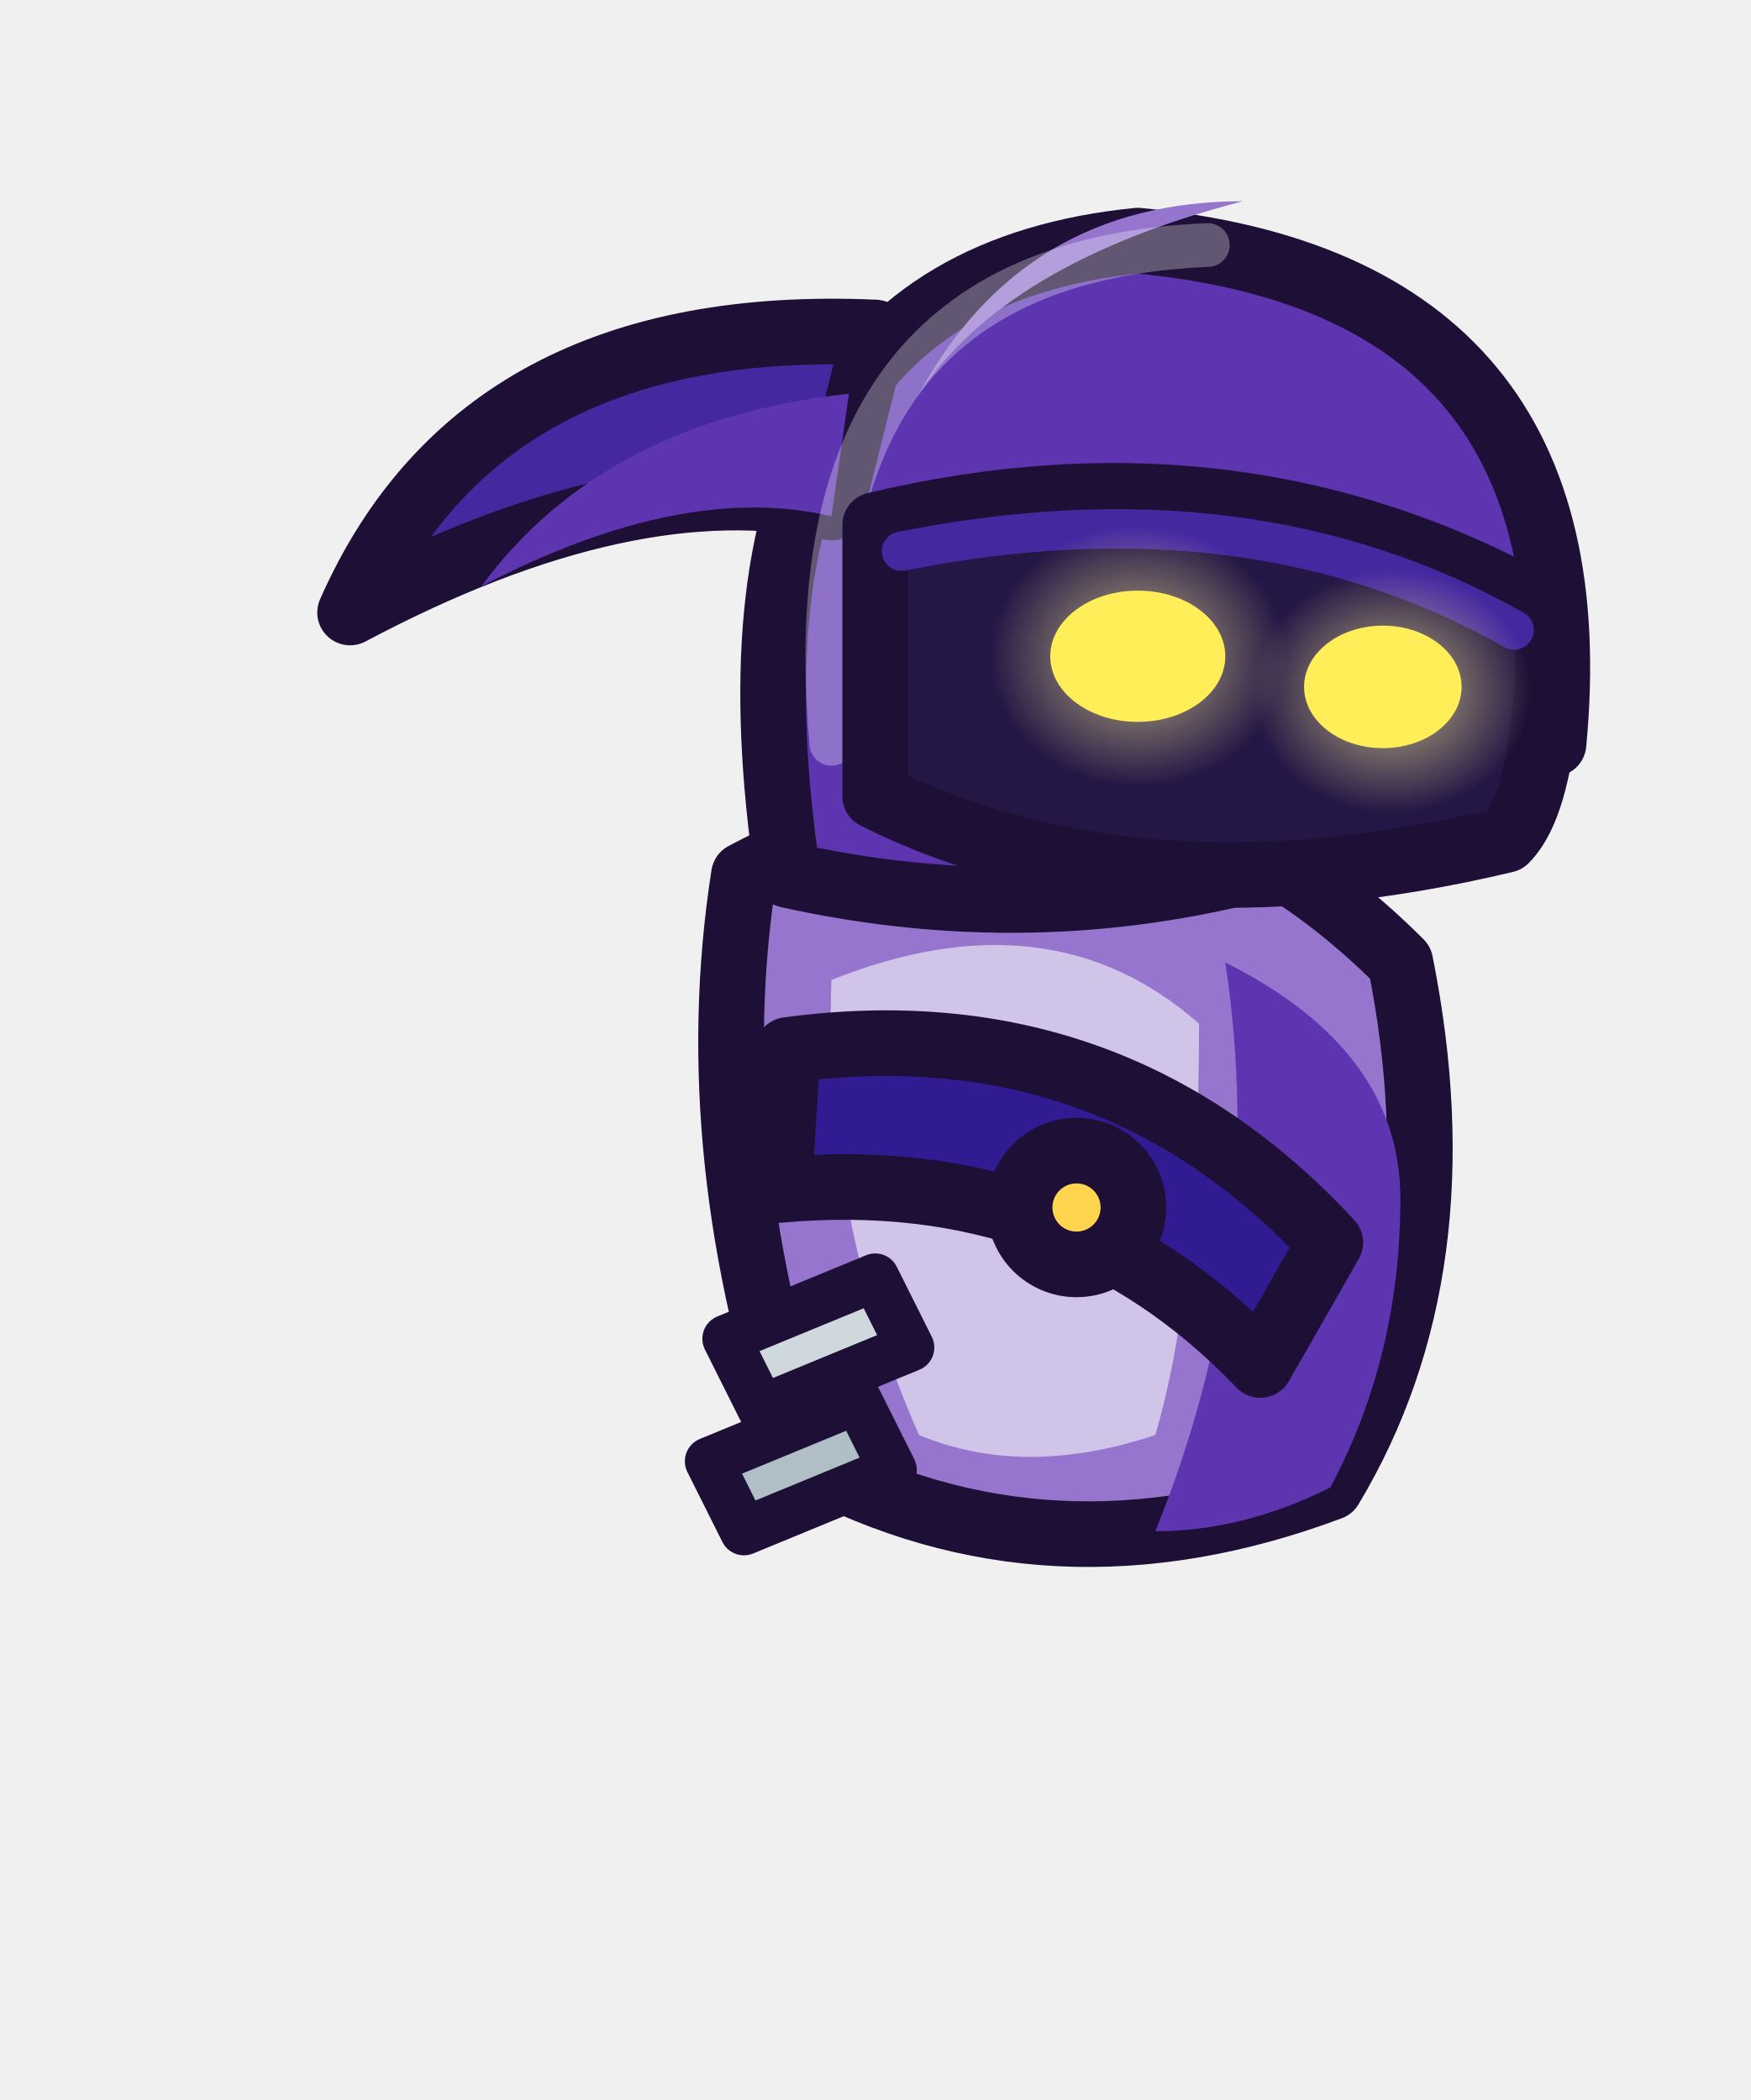
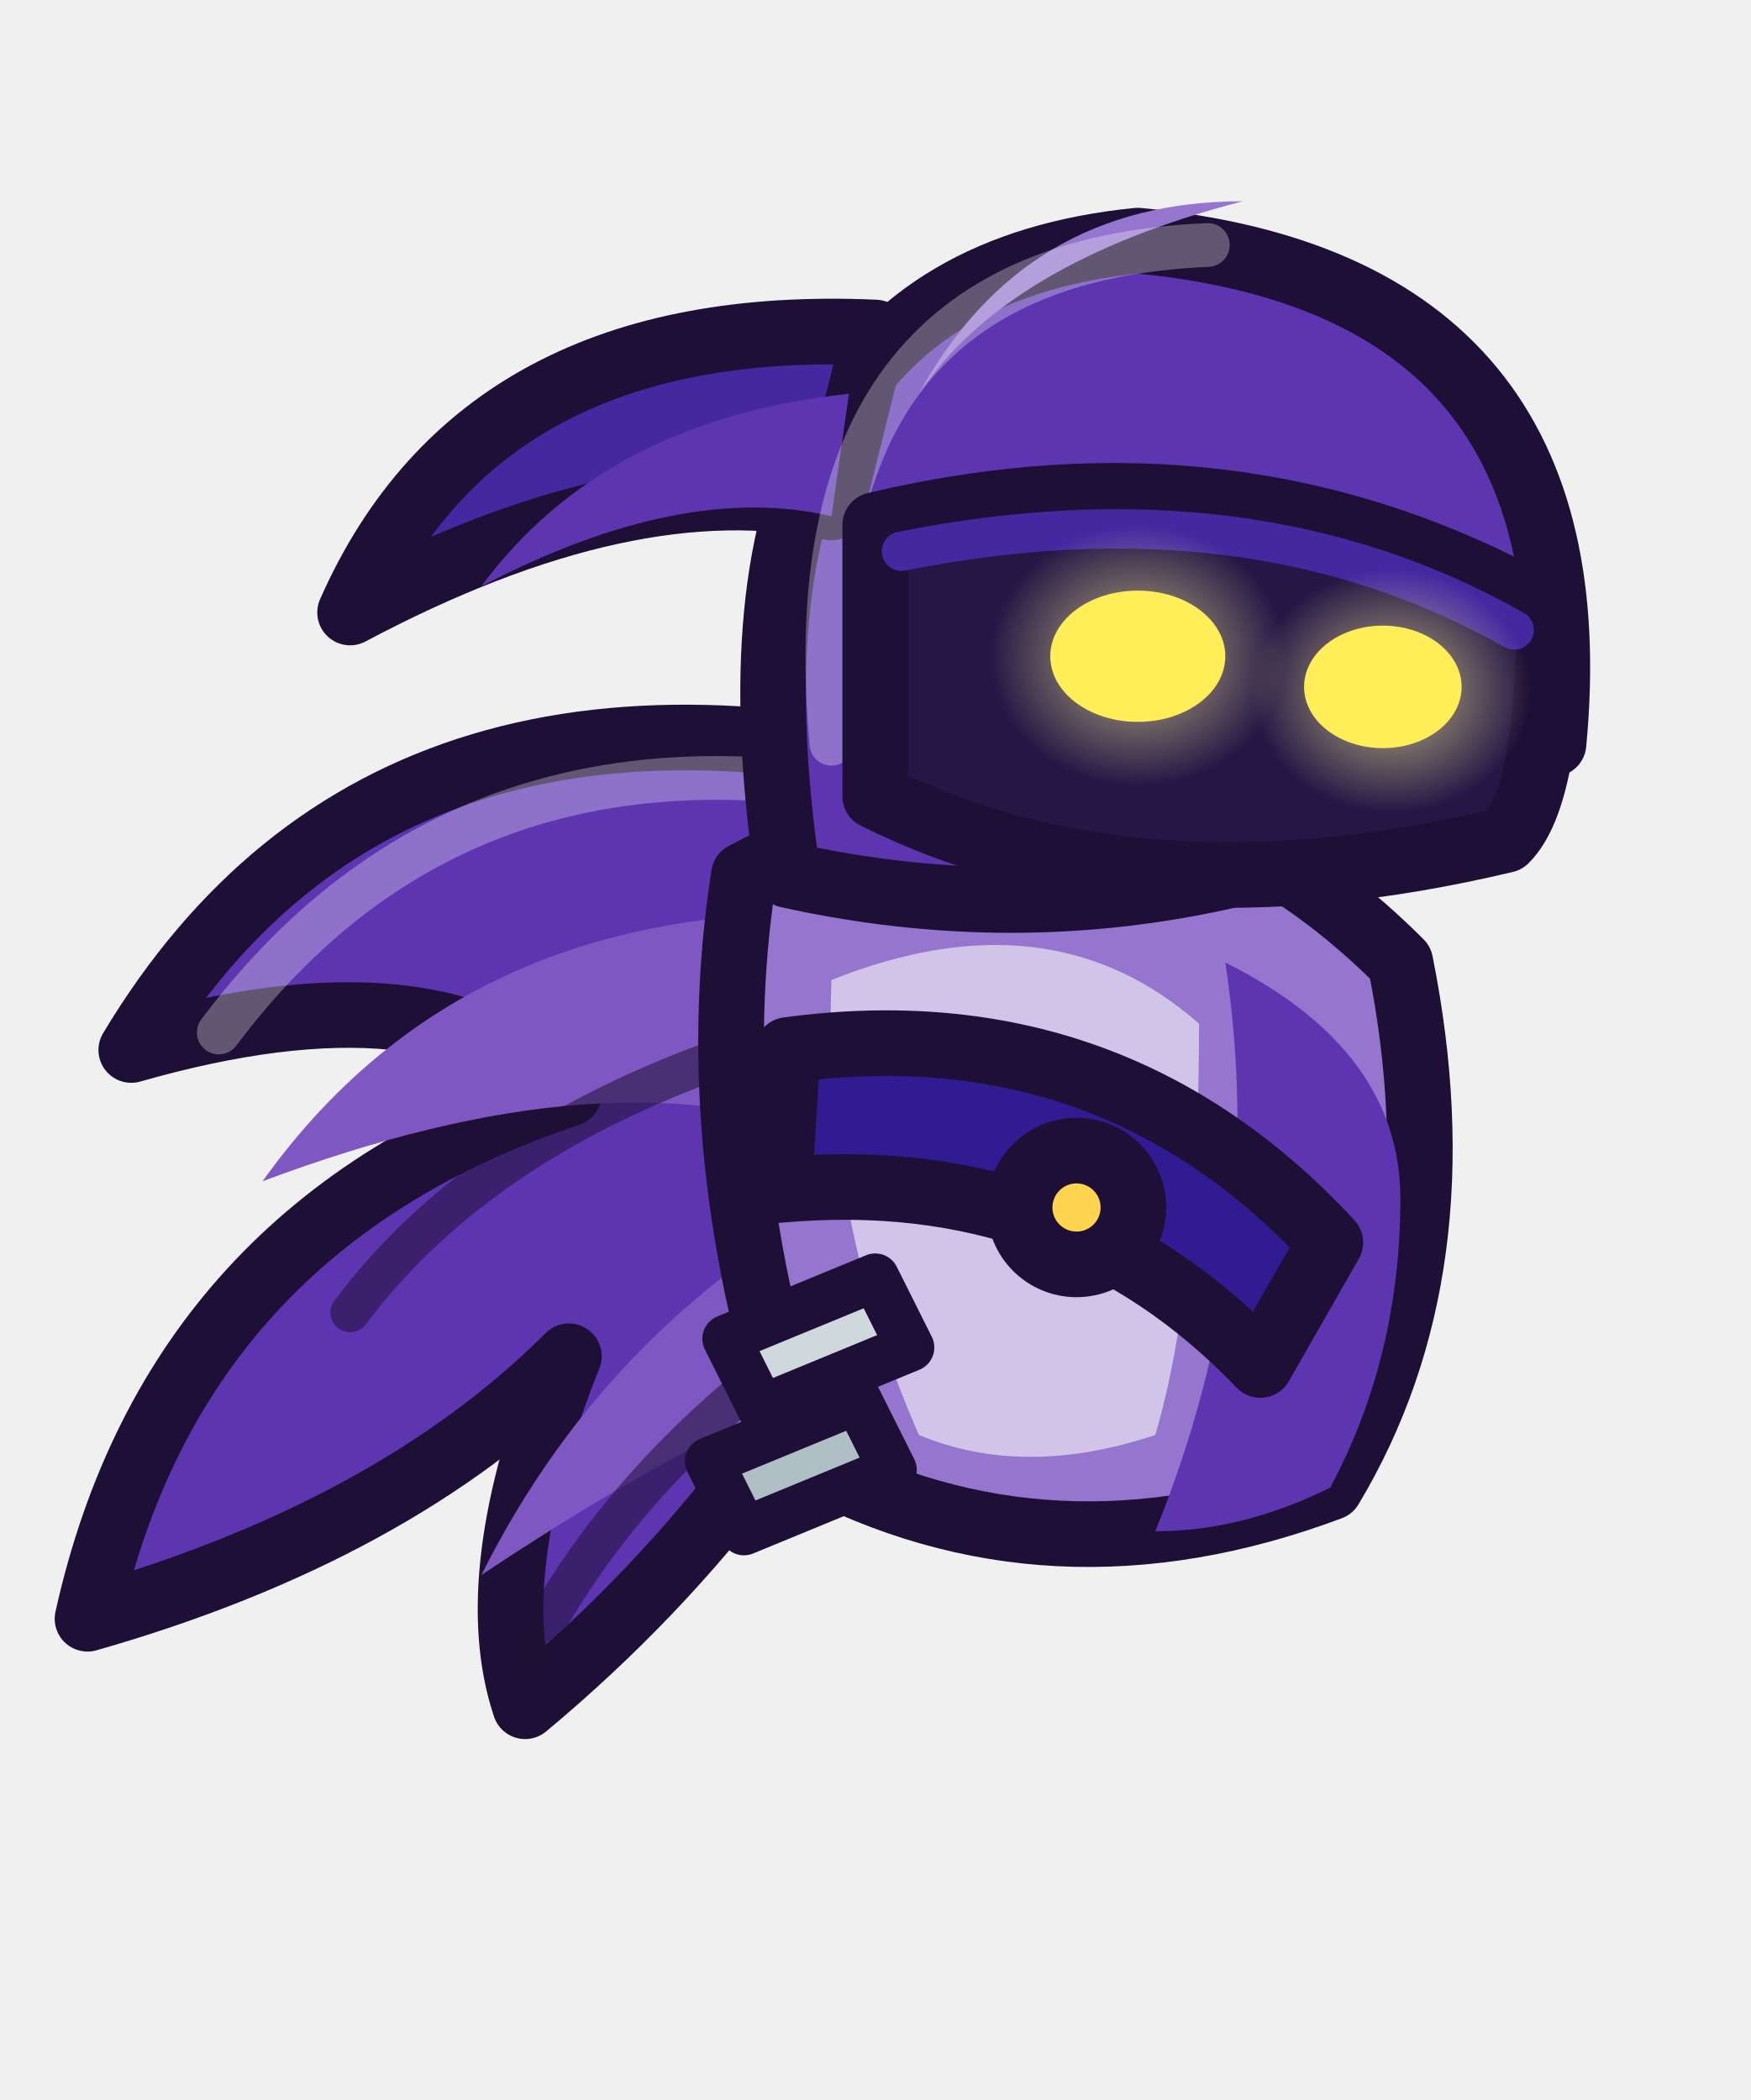
<svg xmlns="http://www.w3.org/2000/svg" width="40" height="48" viewBox="0 0 40 48">
  <defs>
    <radialGradient id="eyeglow-r" cx="50%" cy="50%" r="50%">
      <stop offset="0%" stop-color="#fff59d" stop-opacity=".7" />
      <stop offset="100%" stop-color="#fff59d" stop-opacity="0" />
    </radialGradient>
  </defs>
  <g stroke="#1e0f36" stroke-width="1.5" stroke-linejoin="round" stroke-linecap="round">
+     <path d="M23 18 q-14 -4 -20 6 q7 -2 10 1 q-9 3 -11 12 q7 -2 11 -6 q-2 5 -1 8              q6 -5 9 -12 z" fill="#5e35b1" />
+     <path d="M21 21 q-10 -1 -15 6 q8 -3 13 -1 z" fill="#7e57c2" stroke="none" />
+     <path d="M20 27 q-6 3 -9 9 q6 -4 10 -5 z" fill="#7e57c2" stroke="none" />
+     <path d="M17 24 q-6 2 -9 6 M18 31 q-4 3 -6 7" fill="none" stroke-width="0.9" stroke-opacity=".55" />
+     <path d="M22 18.6 q-11 -3 -17 5" fill="none" stroke="#ffffff" stroke-opacity=".3" stroke-width="1" />
    <path d="M17 20 q8.5 -4.5 15 2 q1.4 7 -1.6 12 q-6.4 2.4 -12 -0.6 q-2.4 -7 -1.4 -13.4 z" fill="#9575cd" />
    <path d="M28 22 q4 2 4 5.4 q0 3.6 -1.6 6.6 q-2 1 -4 1 q2.6 -6.4 1.6 -13 z" fill="#5e35b1" stroke="none" />
    <path d="M19 22.4 q5 -2 8.4 1 q0 6 -1 9.4 q-3 1 -5.4 0 q-2.2 -5 -2 -10.4 z" fill="#d1c4e9" stroke="none" />
    <path d="M18 24 q7.4 -1 12.4 4.4 l-1.6 2.8 q-4.4 -4.6 -11 -4 z" fill="#311b92" />
    <circle cx="24.6" cy="27.6" r="1.3" fill="#ffd54f" />
    <path d="M16.6 30.6 l3.4 -1.4 l0.8 1.6 l-3.4 1.4 z" fill="#cfd8dc" stroke-width="1.1" />
    <path d="M16.2 33.4 l3.4 -1.4 l0.8 1.6 l-3.4 1.4 z" fill="#b0bec5" stroke-width="1.1" />
    <path d="M18 20 q-2 -13.5 8 -14.5 q10.5 1 9.5 11.5 q-8.5 5 -17.5 3 z" fill="#5e35b1" />
    <path d="M20 7.6 q-9 -0.4 -12 6.4 q6.4 -3.4 11 -2.4 z" fill="#4527a0" />
    <path d="M19.4 9 q-5.6 0.6 -8.4 4.4 q4.6 -2.4 8 -1.6 z" fill="#5e35b1" stroke="none" />
    <path d="M21 9 q2.4 -4.4 7.4 -4.4 q-5.4 1.4 -7.4 4.4 z" fill="#9575cd" stroke="none" />
    <path d="M19 17 q-1 -11 8.6 -11.4" fill="none" stroke="#ffffff" stroke-opacity=".3" stroke-width="1" />
    <path d="M20 12 q8.4 -2 15.4 2 q0 4.2 -1 5.2 q-8.4 2 -14.4 -1 z" fill="#241645" />
    <path d="M20.6 12.6 q8 -1.6 14 1.8" fill="none" stroke="#4527a0" stroke-width="0.9" />
    <ellipse cx="26" cy="15" rx="3.4" ry="3" fill="url(#eyeglow-r)" stroke="none" />
    <ellipse cx="31.8" cy="15.8" rx="3.2" ry="2.8" fill="url(#eyeglow-r)" stroke="none" />
    <ellipse cx="26" cy="15" rx="2" ry="1.5" fill="#ffee58" stroke="none" />
    <ellipse cx="31.6" cy="15.7" rx="1.8" ry="1.4" fill="#ffee58" stroke="none" />
  </g>
</svg>
